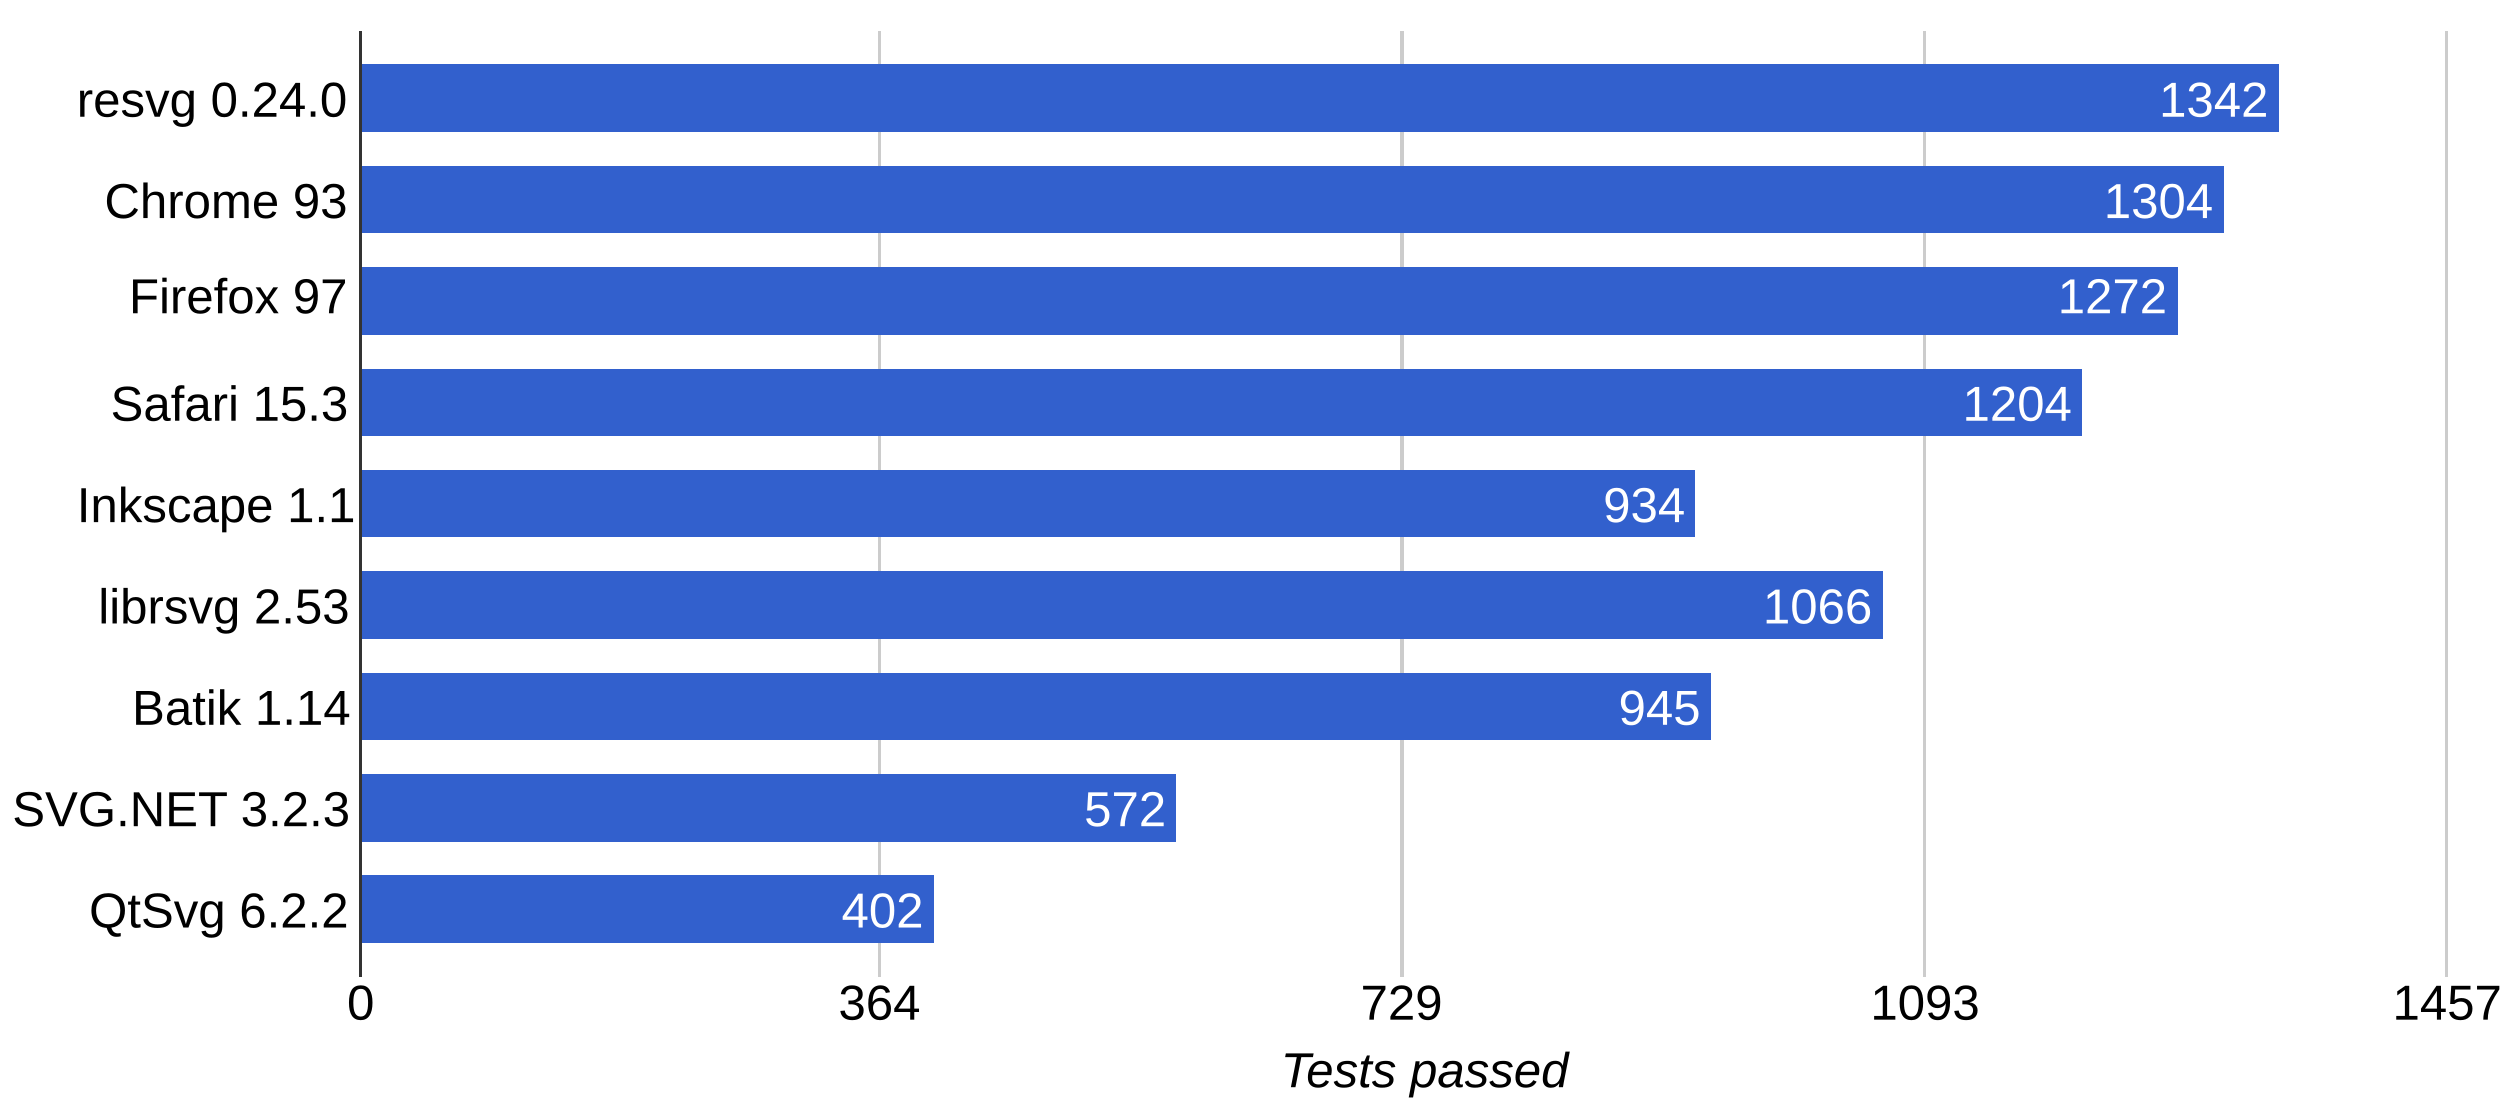
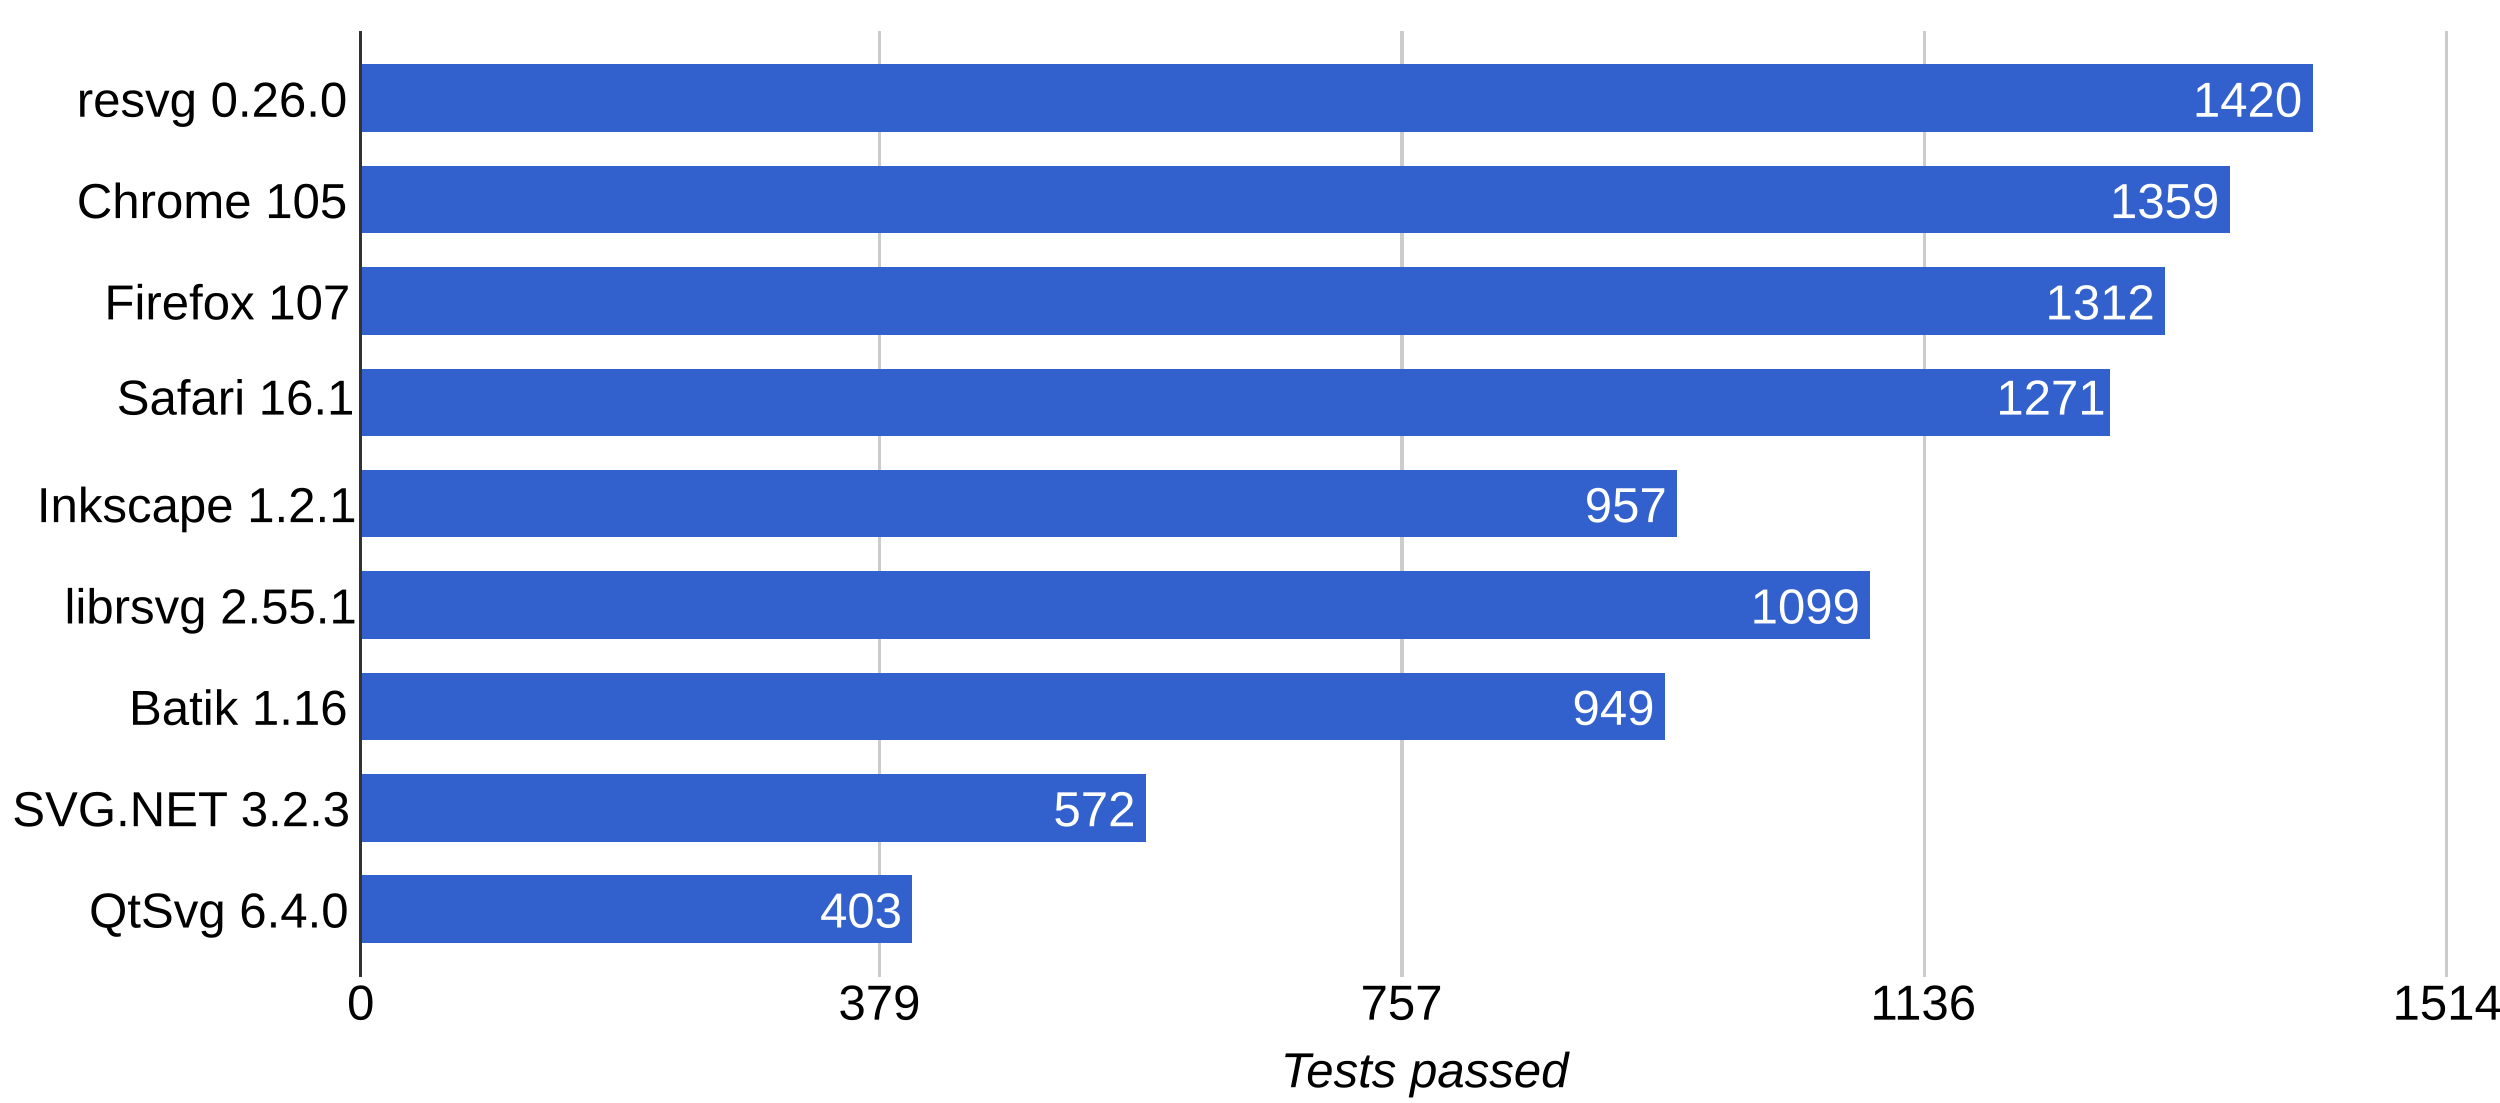
<svg xmlns="http://www.w3.org/2000/svg" height="359" shape-rendering="crispEdges" width="814">
  <rect width="814" height="359" fill="white" />
-   <text font-family="Arial" font-size="16" x="25" y="38">resvg 0.24.0</text>
-   <text font-family="Arial" font-size="16" x="34" y="71">Chrome 93</text>
-   <text font-family="Arial" font-size="16" x="42" y="102">Firefox 97</text>
-   <text font-family="Arial" font-size="16" x="36" y="137">Safari 15.3</text>
-   <text font-family="Arial" font-size="16" x="25" y="170">Inkscape 1.1</text>
-   <text font-family="Arial" font-size="16" x="32" y="203">librsvg 2.53</text>
-   <text font-family="Arial" font-size="16" x="43" y="236">Batik 1.14</text>
+   <text font-family="Arial" font-size="16" x="25" y="38">resvg 0.26.0</text>
+   <text font-family="Arial" font-size="16" x="25" y="71">Chrome 105</text>
+   <text font-family="Arial" font-size="16" x="34" y="104">Firefox 107</text>
+   <text font-family="Arial" font-size="16" x="38" y="135">Safari 16.1</text>
+   <text font-family="Arial" font-size="16" x="12" y="170">Inkscape 1.2.1</text>
+   <text font-family="Arial" font-size="16" x="21" y="203">librsvg 2.55.1</text>
+   <text font-family="Arial" font-size="16" x="42" y="236">Batik 1.16</text>
  <text font-family="Arial" font-size="16" x="4" y="269">SVG.NET 3.2.3</text>
-   <text font-family="Arial" font-size="16" x="29" y="302">QtSvg 6.2.2</text>
+   <text font-family="Arial" font-size="16" x="29" y="302">QtSvg 6.4.0</text>
  <rect fill="#ccc" height="308" width="1" x="117" y="10" />
  <text fill="#000" font-family="Arial" font-size="16" x="113" y="332">0</text>
  <rect fill="#ccc" height="308" width="1" x="286" y="10" />
-   <text fill="#000" font-family="Arial" font-size="16" x="273" y="332">364</text>
+   <text fill="#000" font-family="Arial" font-size="16" x="273" y="332">379</text>
  <rect fill="#ccc" height="308" width="1" x="456" y="10" />
-   <text fill="#000" font-family="Arial" font-size="16" x="443" y="332">729</text>
+   <text fill="#000" font-family="Arial" font-size="16" x="443" y="332">757</text>
  <rect fill="#ccc" height="308" width="1" x="626" y="10" />
-   <text fill="#000" font-family="Arial" font-size="16" x="609" y="332">1093</text>
+   <text fill="#000" font-family="Arial" font-size="16" x="609" y="332">1136</text>
  <rect fill="#ccc" height="308" width="1" x="796" y="10" />
-   <text fill="#000" font-family="Arial" font-size="16" x="779" y="332">1457</text>
-   <rect fill="#3260cd" height="22" width="625" x="117" y="21" />
-   <text fill="#fff" font-family="Arial" font-size="16" x="703" y="38">1342</text>
-   <rect fill="#3260cd" height="22" width="607" x="117" y="54" />
-   <text fill="#fff" font-family="Arial" font-size="16" x="685" y="71">1304</text>
-   <rect fill="#3260cd" height="22" width="592" x="117" y="87" />
-   <text fill="#fff" font-family="Arial" font-size="16" x="670" y="102">1272</text>
-   <rect fill="#3260cd" height="22" width="561" x="117" y="120" />
-   <text fill="#fff" font-family="Arial" font-size="16" x="639" y="137">1204</text>
-   <rect fill="#3260cd" height="22" width="435" x="117" y="153" />
-   <text fill="#fff" font-family="Arial" font-size="16" x="522" y="170">934</text>
-   <rect fill="#3260cd" height="22" width="496" x="117" y="186" />
-   <text fill="#fff" font-family="Arial" font-size="16" x="574" y="203">1066</text>
-   <rect fill="#3260cd" height="22" width="440" x="117" y="219" />
-   <text fill="#fff" font-family="Arial" font-size="16" x="527" y="236">945</text>
-   <rect fill="#3260cd" height="22" width="266" x="117" y="252" />
-   <text fill="#fff" font-family="Arial" font-size="16" x="353" y="269">572</text>
-   <rect fill="#3260cd" height="22" width="187" x="117" y="285" />
-   <text fill="#fff" font-family="Arial" font-size="16" x="274" y="302">402</text>
+   <text fill="#000" font-family="Arial" font-size="16" x="779" y="332">1514</text>
+   <rect fill="#3260cd" height="22" width="636" x="117" y="21" />
+   <text fill="#fff" font-family="Arial" font-size="16" x="714" y="38">1420</text>
+   <rect fill="#3260cd" height="22" width="609" x="117" y="54" />
+   <text fill="#fff" font-family="Arial" font-size="16" x="687" y="71">1359</text>
+   <rect fill="#3260cd" height="22" width="588" x="117" y="87" />
+   <text fill="#fff" font-family="Arial" font-size="16" x="666" y="104">1312</text>
+   <rect fill="#3260cd" height="22" width="570" x="117" y="120" />
+   <text fill="#fff" font-family="Arial" font-size="16" x="650" y="135">1271</text>
+   <rect fill="#3260cd" height="22" width="429" x="117" y="153" />
+   <text fill="#fff" font-family="Arial" font-size="16" x="516" y="170">957</text>
+   <rect fill="#3260cd" height="22" width="492" x="117" y="186" />
+   <text fill="#fff" font-family="Arial" font-size="16" x="570" y="203">1099</text>
+   <rect fill="#3260cd" height="22" width="425" x="117" y="219" />
+   <text fill="#fff" font-family="Arial" font-size="16" x="512" y="236">949</text>
+   <rect fill="#3260cd" height="22" width="256" x="117" y="252" />
+   <text fill="#fff" font-family="Arial" font-size="16" x="343" y="269">572</text>
+   <rect fill="#3260cd" height="22" width="180" x="117" y="285" />
+   <text fill="#fff" font-family="Arial" font-size="16" x="267" y="302">403</text>
  <rect fill="#333" height="308" width="1" x="117" y="10" />
  <text font-family="Arial" font-size="16" font-style="italic" x="417" y="354">Tests passed</text>
</svg>
